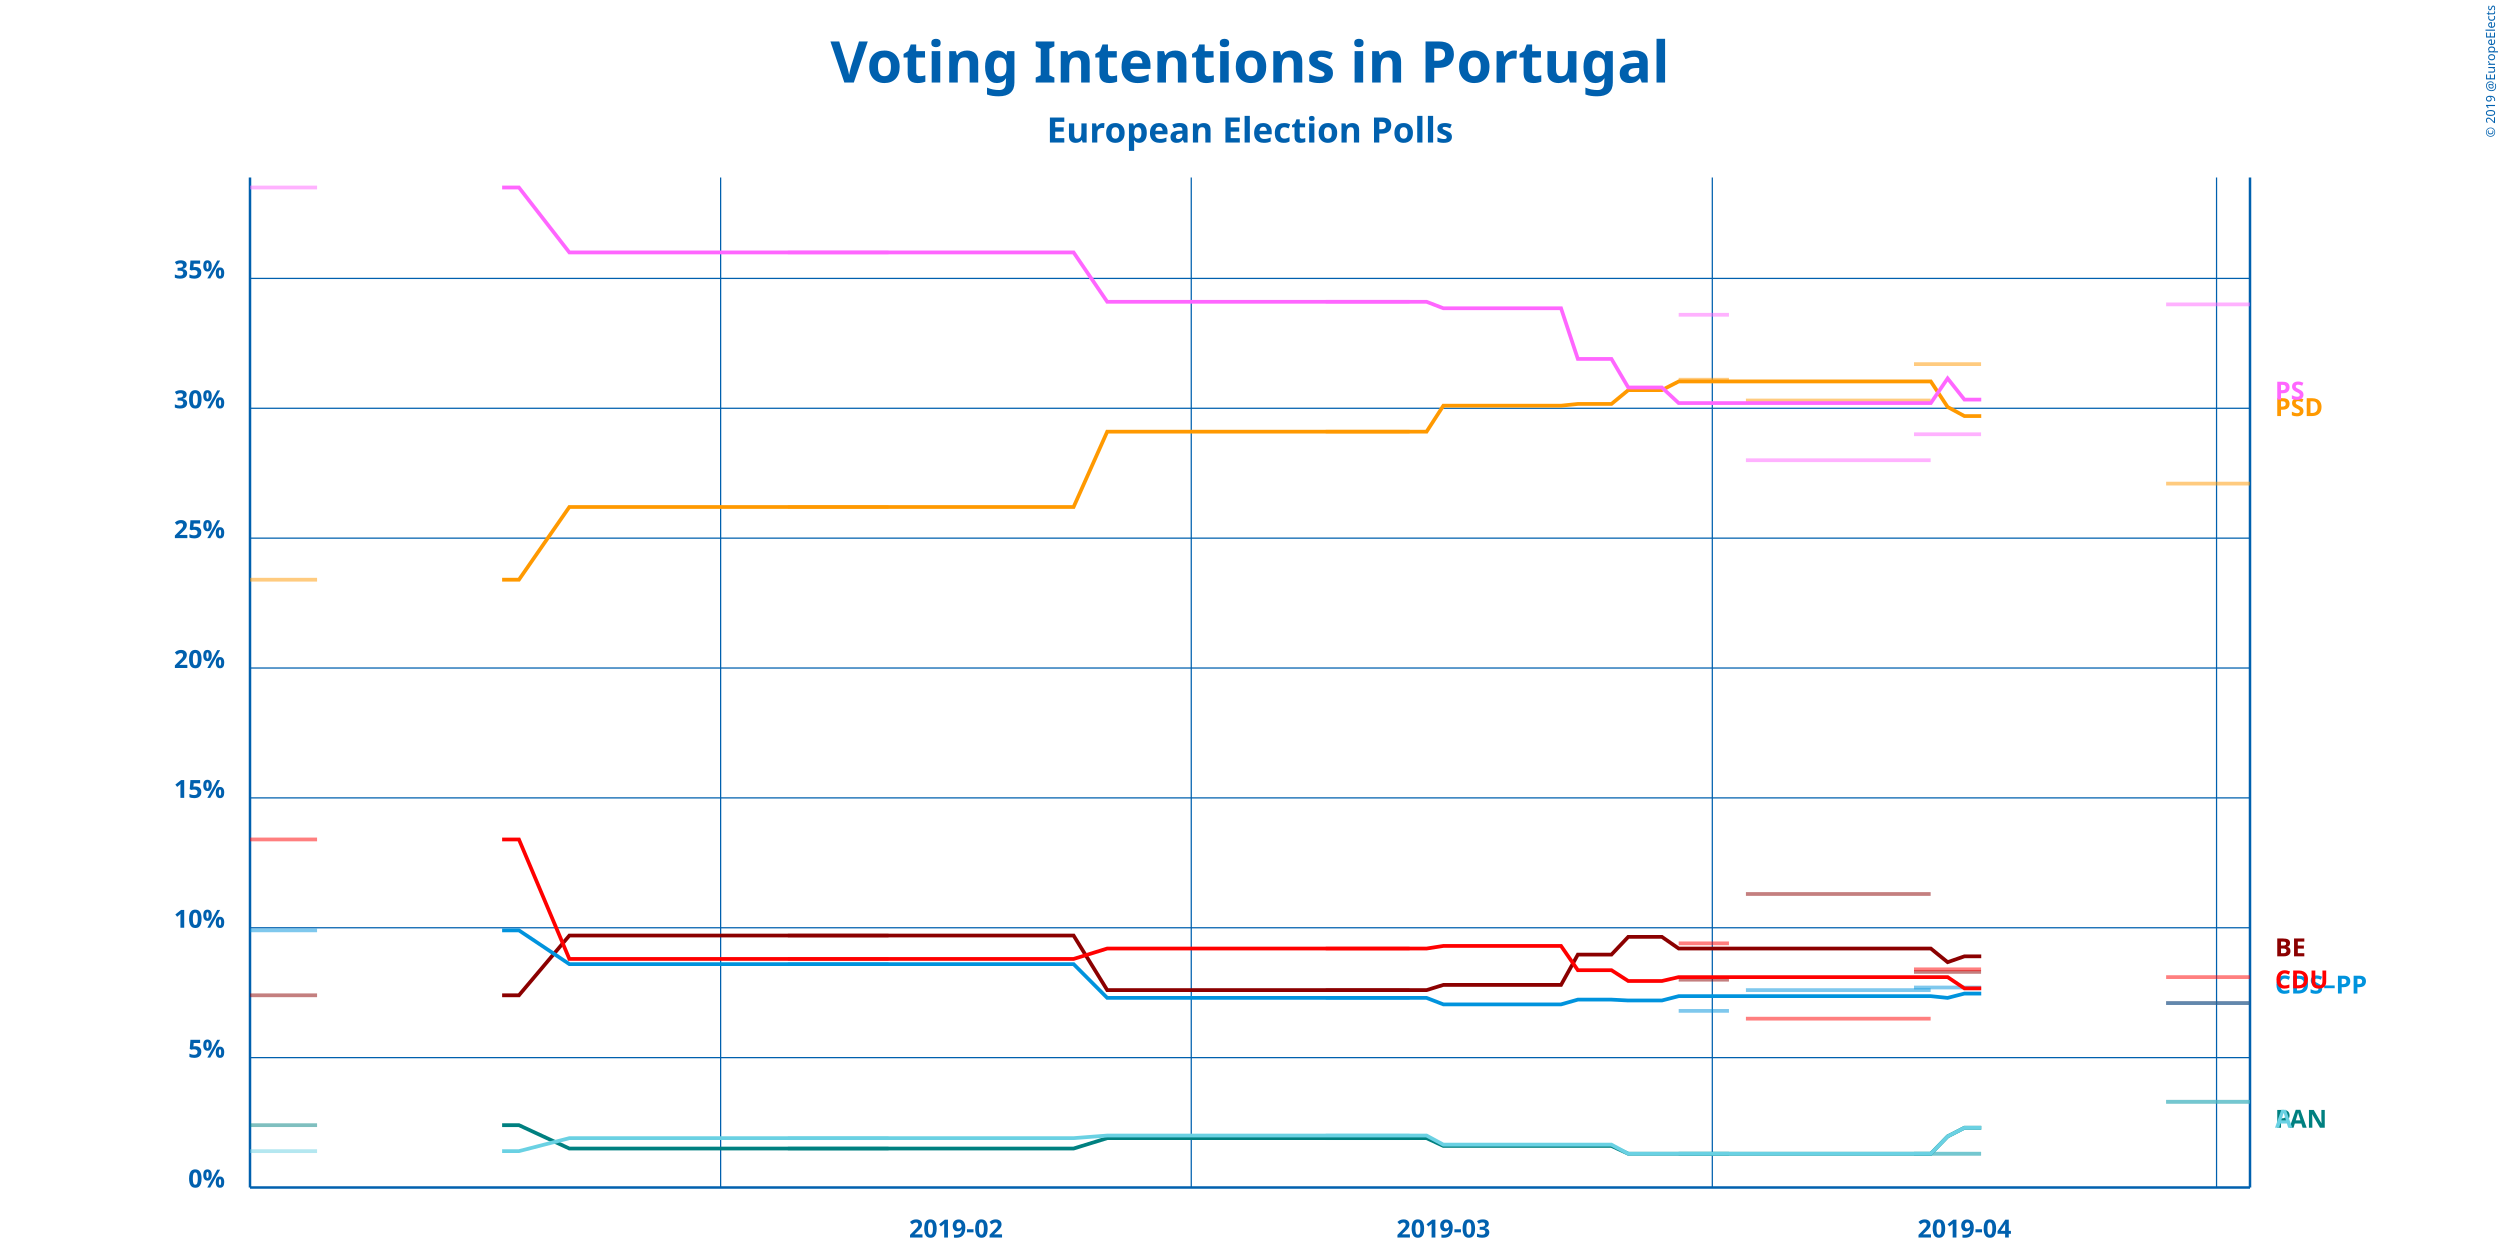
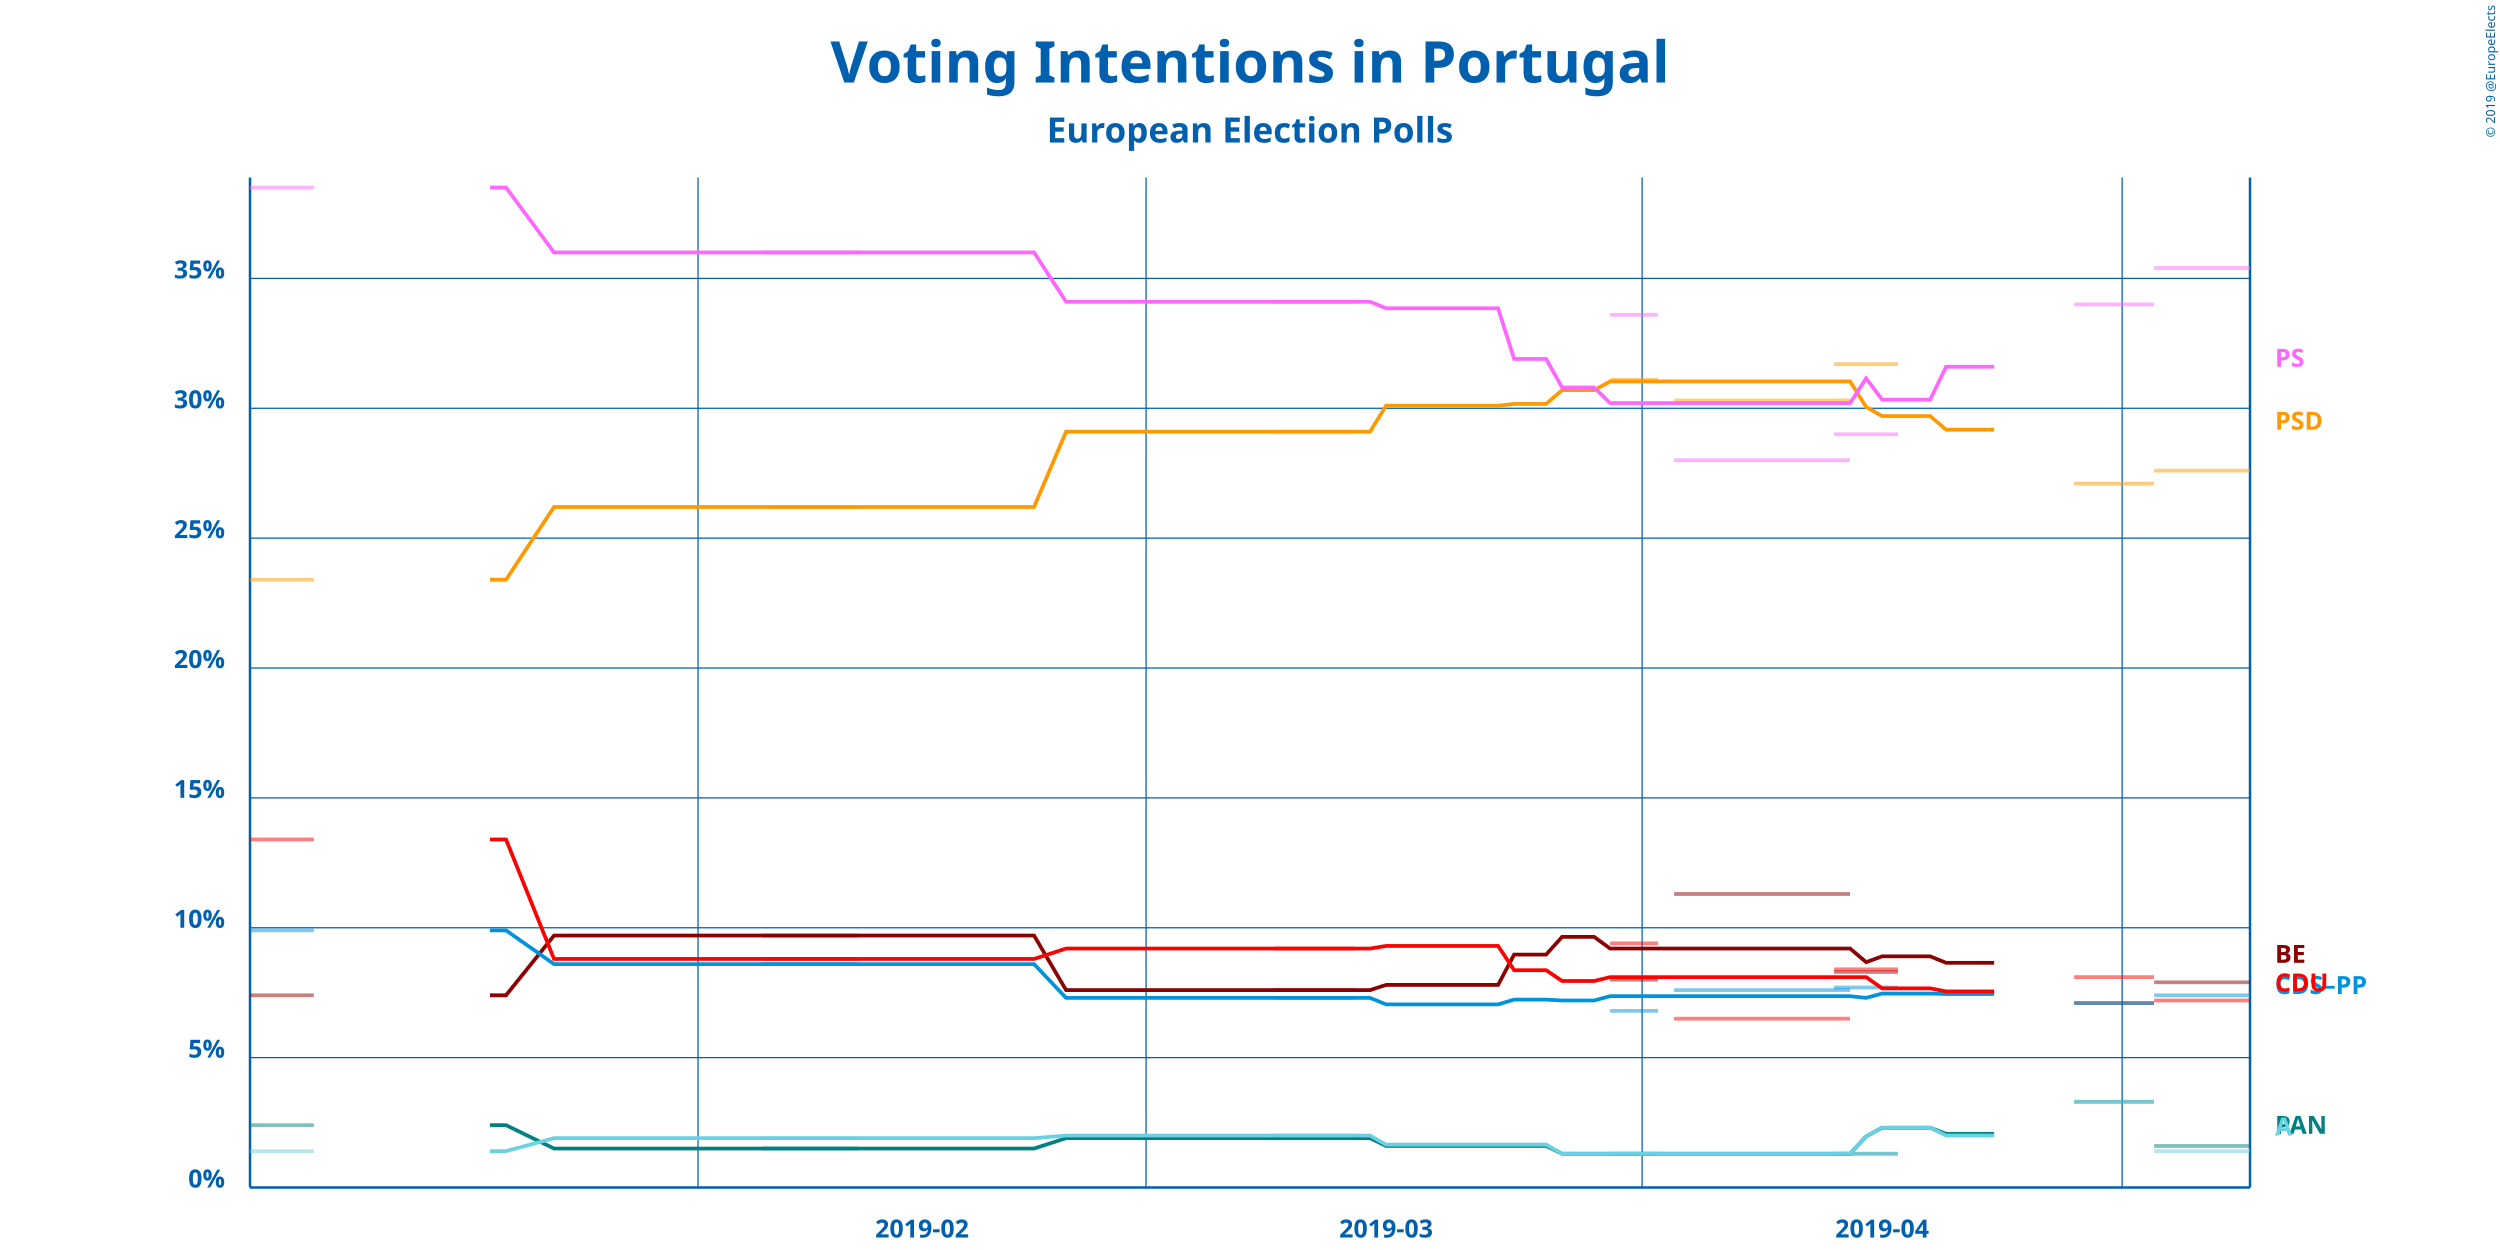
<svg HEIGHT="1000" WIDTH="2000">
  <rect fill="#FFFFFF" height="1000" stroke="none" width="2000" x="0" y="0" />
  <text fill="#0060AE" font-family="'Advent Pro'" font-size="46px" font-style="normal" font-weight="bold" text-align="center" text-anchor="middle" x="1000" y="66">Voting Intentions in Portugal</text>
  <text fill="#0060AE" font-family="'Advent Pro'" font-size="28px" font-style="normal" font-weight="bold" text-align="center" text-anchor="middle" x="1000" y="114">European Election Polls</text>
  <text fill="#0060AE" font-family="'Advent Pro'" font-size="10px" font-style="normal" font-weight="normal" text-align="center" text-anchor="end" transform="rotate(270)" x="-4" y="1996">© 2019 @EuropeElects</text>
  <g>
    <g>
      <line stroke="#0060AE" stroke-width="2" x1="200.0" x2="1800.0" y1="950.0" y2="950.0" />
      <text fill="#0060AE" font-family="'Advent Pro'" font-size="20px" font-style="normal" font-weight="bold" text-align="center" text-anchor="end" x="180.0" y="950.0">0%</text>
      <line stroke="#0060AE" stroke-width="2" x1="200.0" x2="200.0" y1="950.0" y2="142.0" />
      <line stroke="#0060AE" stroke-width="2" x1="1800.0" x2="1800.0" y1="950.0" y2="142.0" />
-       <line stroke="#0060AE" stroke-width="1" x1="576.502" x2="576.502" y1="950.0" y2="142.0" />
-       <text fill="#0060AE" font-family="'Advent Pro'" font-size="20px" font-style="normal" font-weight="bold" text-align="center" text-anchor="middle" x="764.753" y="990.0">2019-02</text>
-       <line stroke="#0060AE" stroke-width="1" x1="953.004" x2="953.004" y1="950.0" y2="142.0" />
-       <text fill="#0060AE" font-family="'Advent Pro'" font-size="20px" font-style="normal" font-weight="bold" text-align="center" text-anchor="middle" x="1154.702" y="990.0">2019-03</text>
-       <line stroke="#0060AE" stroke-width="1" x1="1369.846" x2="1369.846" y1="950.0" y2="142.0" />
-       <text fill="#0060AE" font-family="'Advent Pro'" font-size="20px" font-style="normal" font-weight="bold" text-align="center" text-anchor="middle" x="1571.544" y="990.0">2019-04</text>
-       <line stroke="#0060AE" stroke-width="1" x1="1773.241" x2="1773.241" y1="950.0" y2="142.0" />
+       <line stroke="#0060AE" stroke-width="1" x1="558.429" x2="558.429" y1="950.0" y2="142.0" />
+       <text fill="#0060AE" font-family="'Advent Pro'" font-size="20px" font-style="normal" font-weight="bold" text-align="center" text-anchor="middle" x="737.643" y="990.0">2019-02</text>
+       <line stroke="#0060AE" stroke-width="1" x1="916.857" x2="916.857" y1="950.0" y2="142.0" />
+       <text fill="#0060AE" font-family="'Advent Pro'" font-size="20px" font-style="normal" font-weight="bold" text-align="center" text-anchor="middle" x="1108.873" y="990.0">2019-03</text>
+       <line stroke="#0060AE" stroke-width="1" x1="1313.689" x2="1313.689" y1="950.0" y2="142.0" />
+       <text fill="#0060AE" font-family="'Advent Pro'" font-size="20px" font-style="normal" font-weight="bold" text-align="center" text-anchor="middle" x="1505.704" y="990.0">2019-04</text>
+       <line stroke="#0060AE" stroke-width="1" x1="1697.72" x2="1697.72" y1="950.0" y2="142.0" />
      <line stroke="#0060AE" stroke-width="1" x1="200.0" x2="1800.0" y1="846.104" y2="846.104" />
      <text fill="#0060AE" font-family="'Advent Pro'" font-size="20px" font-style="normal" font-weight="bold" text-align="center" text-anchor="end" x="180.0" y="846.104">5%</text>
      <line stroke="#0060AE" stroke-width="1" x1="200.0" x2="1800.0" y1="742.208" y2="742.208" />
      <text fill="#0060AE" font-family="'Advent Pro'" font-size="20px" font-style="normal" font-weight="bold" text-align="center" text-anchor="end" x="180.0" y="742.208">10%</text>
      <line stroke="#0060AE" stroke-width="1" x1="200.0" x2="1800.0" y1="638.312" y2="638.312" />
      <text fill="#0060AE" font-family="'Advent Pro'" font-size="20px" font-style="normal" font-weight="bold" text-align="center" text-anchor="end" x="180.0" y="638.312">15%</text>
      <line stroke="#0060AE" stroke-width="1" x1="200.0" x2="1800.0" y1="534.416" y2="534.416" />
      <text fill="#0060AE" font-family="'Advent Pro'" font-size="20px" font-style="normal" font-weight="bold" text-align="center" text-anchor="end" x="180.0" y="534.416">20%</text>
      <line stroke="#0060AE" stroke-width="1" x1="200.0" x2="1800.0" y1="430.519" y2="430.519" />
      <text fill="#0060AE" font-family="'Advent Pro'" font-size="20px" font-style="normal" font-weight="bold" text-align="center" text-anchor="end" x="180.0" y="430.519">25%</text>
      <line stroke="#0060AE" stroke-width="1" x1="200.0" x2="1800.0" y1="326.623" y2="326.623" />
      <text fill="#0060AE" font-family="'Advent Pro'" font-size="20px" font-style="normal" font-weight="bold" text-align="center" text-anchor="end" x="180.0" y="326.623">30%</text>
      <line stroke="#0060AE" stroke-width="1" x1="200.0" x2="1800.0" y1="222.727" y2="222.727" />
      <text fill="#0060AE" font-family="'Advent Pro'" font-size="20px" font-style="normal" font-weight="bold" text-align="center" text-anchor="end" x="180.0" y="222.727">35%</text>
    </g>
    <g>
-       <line stroke="#FF9900" stroke-opacity="0.5" stroke-width="3" x1="1732.902" x2="1800.0" y1="386.883" y2="386.883" />
-       <line stroke="#FF66FF" stroke-opacity="0.5" stroke-width="3" x1="1732.902" x2="1800.0" y1="243.506" y2="243.506" />
-       <line stroke="#8B0000" stroke-opacity="0.5" stroke-width="3" x1="1732.902" x2="1800.0" y1="802.468" y2="802.468" />
-       <line stroke="#0093DD" stroke-opacity="0.5" stroke-width="3" x1="1732.902" x2="1800.0" y1="802.468" y2="802.468" />
-       <line stroke="#FF0000" stroke-opacity="0.5" stroke-width="3" x1="1732.902" x2="1800.0" y1="781.688" y2="781.688" />
-       <line stroke="#008080" stroke-opacity="0.5" stroke-width="3" x1="1732.902" x2="1800.0" y1="881.429" y2="881.429" />
-       <line stroke="#6AD1E3" stroke-opacity="0.5" stroke-width="3" x1="1732.902" x2="1800.0" y1="881.429" y2="881.429" />
-       <line stroke-opacity="0.5" stroke-width="3" x1="1732.902" x2="1800.0" y1="742.208" y2="742.208" />
-       <line stroke="#FF9900" stroke-opacity="0.5" stroke-width="3" x1="1531.204" x2="1584.856" y1="291.299" y2="291.299" />
-       <line stroke="#FF66FF" stroke-opacity="0.5" stroke-width="3" x1="1531.204" x2="1584.856" y1="347.403" y2="347.403" />
-       <line stroke="#8B0000" stroke-opacity="0.5" stroke-width="3" x1="1531.204" x2="1584.856" y1="777.532" y2="777.532" />
-       <line stroke="#0093DD" stroke-opacity="0.5" stroke-width="3" x1="1531.204" x2="1584.856" y1="790.0" y2="790.0" />
-       <line stroke="#FF0000" stroke-opacity="0.5" stroke-width="3" x1="1531.204" x2="1584.856" y1="775.455" y2="775.455" />
-       <line stroke="#008080" stroke-opacity="0.5" stroke-width="3" x1="1531.204" x2="1584.856" y1="922.987" y2="922.987" />
-       <line stroke="#6AD1E3" stroke-opacity="0.5" stroke-width="3" x1="1531.204" x2="1584.856" y1="922.987" y2="922.987" />
-       <line stroke-opacity="0.5" stroke-width="3" x1="1531.204" x2="1584.856" y1="694.416" y2="694.416" />
-       <line stroke="#FF9900" stroke-opacity="0.5" stroke-width="3" x1="1396.739" x2="1544.516" y1="320.39" y2="320.39" />
-       <line stroke="#FF66FF" stroke-opacity="0.5" stroke-width="3" x1="1396.739" x2="1544.516" y1="368.182" y2="368.182" />
-       <line stroke="#8B0000" stroke-opacity="0.5" stroke-width="3" x1="1396.739" x2="1544.516" y1="715.195" y2="715.195" />
-       <line stroke="#0093DD" stroke-opacity="0.5" stroke-width="3" x1="1396.739" x2="1544.516" y1="792.078" y2="792.078" />
-       <line stroke="#FF0000" stroke-opacity="0.5" stroke-width="3" x1="1396.739" x2="1544.516" y1="814.935" y2="814.935" />
-       <line stroke-opacity="0.5" stroke-width="3" x1="1396.739" x2="1544.516" y1="611.299" y2="611.299" />
-       <line stroke="#FF9900" stroke-opacity="0.5" stroke-width="3" x1="1342.953" x2="1383.158" y1="303.766" y2="303.766" />
-       <line stroke="#FF66FF" stroke-opacity="0.5" stroke-width="3" x1="1342.953" x2="1383.158" y1="251.818" y2="251.818" />
-       <line stroke="#8B0000" stroke-opacity="0.5" stroke-width="3" x1="1342.953" x2="1383.158" y1="783.766" y2="783.766" />
-       <line stroke="#0093DD" stroke-opacity="0.5" stroke-width="3" x1="1342.953" x2="1383.158" y1="808.701" y2="808.701" />
-       <line stroke="#FF0000" stroke-opacity="0.5" stroke-width="3" x1="1342.953" x2="1383.158" y1="754.675" y2="754.675" />
-       <line stroke="#008080" stroke-opacity="0.5" stroke-width="3" x1="1342.953" x2="1383.158" y1="922.987" y2="922.987" />
-       <line stroke="#6AD1E3" stroke-opacity="0.5" stroke-width="3" x1="1342.953" x2="1383.158" y1="922.987" y2="922.987" />
-       <line stroke-opacity="0.5" stroke-width="3" x1="1342.953" x2="1383.158" y1="773.377" y2="773.377" />
-       <line stroke="#FF9900" stroke-opacity="0.5" stroke-width="3" x1="1060.577" x2="1127.675" y1="345.325" y2="345.325" />
-       <line stroke="#FF66FF" stroke-opacity="0.5" stroke-width="3" x1="1060.577" x2="1127.675" y1="241.429" y2="241.429" />
-       <line stroke="#8B0000" stroke-opacity="0.5" stroke-width="3" x1="1060.577" x2="1127.675" y1="792.078" y2="792.078" />
-       <line stroke="#0093DD" stroke-opacity="0.5" stroke-width="3" x1="1060.577" x2="1127.675" y1="798.312" y2="798.312" />
-       <line stroke="#FF0000" stroke-opacity="0.5" stroke-width="3" x1="1060.577" x2="1127.675" y1="758.831" y2="758.831" />
-       <line stroke="#008080" stroke-opacity="0.5" stroke-width="3" x1="1060.577" x2="1127.675" y1="910.519" y2="910.519" />
-       <line stroke="#6AD1E3" stroke-opacity="0.5" stroke-width="3" x1="1060.577" x2="1127.675" y1="908.442" y2="908.442" />
-       <line stroke-opacity="0.5" stroke-width="3" x1="1060.577" x2="1127.675" y1="767.143" y2="767.143" />
-       <line stroke="#FF9900" stroke-opacity="0.5" stroke-width="3" x1="630.288" x2="710.833" y1="405.584" y2="405.584" />
-       <line stroke="#FF66FF" stroke-opacity="0.5" stroke-width="3" x1="630.288" x2="710.833" y1="201.948" y2="201.948" />
-       <line stroke="#8B0000" stroke-opacity="0.5" stroke-width="3" x1="630.288" x2="710.833" y1="748.442" y2="748.442" />
-       <line stroke="#0093DD" stroke-opacity="0.5" stroke-width="3" x1="630.288" x2="710.833" y1="771.299" y2="771.299" />
-       <line stroke="#FF0000" stroke-opacity="0.5" stroke-width="3" x1="630.288" x2="710.833" y1="767.143" y2="767.143" />
-       <line stroke="#008080" stroke-opacity="0.5" stroke-width="3" x1="630.288" x2="710.833" y1="918.831" y2="918.831" />
-       <line stroke="#6AD1E3" stroke-opacity="0.5" stroke-width="3" x1="630.288" x2="710.833" y1="910.519" y2="910.519" />
-       <line stroke-opacity="0.5" stroke-width="3" x1="630.288" x2="710.833" y1="798.312" y2="798.312" />
-       <line stroke="#FF9900" stroke-opacity="0.5" stroke-width="3" x1="200.0" x2="253.652" y1="463.766" y2="463.766" />
-       <line stroke="#FF66FF" stroke-opacity="0.5" stroke-width="3" x1="200.0" x2="253.652" y1="150.0" y2="150.0" />
-       <line stroke="#8B0000" stroke-opacity="0.5" stroke-width="3" x1="200.0" x2="253.652" y1="796.234" y2="796.234" />
-       <line stroke="#0093DD" stroke-opacity="0.5" stroke-width="3" x1="200.0" x2="253.652" y1="744.286" y2="744.286" />
-       <line stroke="#FF0000" stroke-opacity="0.5" stroke-width="3" x1="200.0" x2="253.652" y1="671.558" y2="671.558" />
-       <line stroke="#008080" stroke-opacity="0.5" stroke-width="3" x1="200.0" x2="253.652" y1="900.13" y2="900.13" />
-       <line stroke="#6AD1E3" stroke-opacity="0.5" stroke-width="3" x1="200.0" x2="253.652" y1="920.909" y2="920.909" />
-       <line stroke-opacity="0.5" stroke-width="3" x1="200.0" x2="253.652" y1="877.273" y2="877.273" />
+       <line stroke="#FF9900" stroke-opacity="0.5" stroke-width="3" x1="1723.322" x2="1800.0" y1="376.494" y2="376.494" />
+       <line stroke="#FF66FF" stroke-opacity="0.5" stroke-width="3" x1="1723.322" x2="1800.0" y1="214.416" y2="214.416" />
+       <line stroke="#8B0000" stroke-opacity="0.5" stroke-width="3" x1="1723.322" x2="1800.0" y1="785.844" y2="785.844" />
+       <line stroke="#0093DD" stroke-opacity="0.5" stroke-width="3" x1="1723.322" x2="1800.0" y1="796.234" y2="796.234" />
+       <line stroke="#FF0000" stroke-opacity="0.5" stroke-width="3" x1="1723.322" x2="1800.0" y1="800.39" y2="800.39" />
+       <line stroke="#008080" stroke-opacity="0.5" stroke-width="3" x1="1723.322" x2="1800.0" y1="916.753" y2="916.753" />
+       <line stroke="#6AD1E3" stroke-opacity="0.5" stroke-width="3" x1="1723.322" x2="1800.0" y1="920.909" y2="920.909" />
+       <line stroke-opacity="0.5" stroke-width="3" x1="1723.322" x2="1800.0" y1="706.883" y2="706.883" />
+       <line stroke="#FF9900" stroke-opacity="0.5" stroke-width="3" x1="1659.317" x2="1723.194" y1="386.883" y2="386.883" />
+       <line stroke="#FF66FF" stroke-opacity="0.5" stroke-width="3" x1="1659.317" x2="1723.194" y1="243.506" y2="243.506" />
+       <line stroke="#8B0000" stroke-opacity="0.5" stroke-width="3" x1="1659.317" x2="1723.194" y1="802.468" y2="802.468" />
+       <line stroke="#0093DD" stroke-opacity="0.5" stroke-width="3" x1="1659.317" x2="1723.194" y1="802.468" y2="802.468" />
+       <line stroke="#FF0000" stroke-opacity="0.5" stroke-width="3" x1="1659.317" x2="1723.194" y1="781.688" y2="781.688" />
+       <line stroke="#008080" stroke-opacity="0.5" stroke-width="3" x1="1659.317" x2="1723.194" y1="881.429" y2="881.429" />
+       <line stroke="#6AD1E3" stroke-opacity="0.5" stroke-width="3" x1="1659.317" x2="1723.194" y1="881.429" y2="881.429" />
+       <line stroke-opacity="0.5" stroke-width="3" x1="1659.317" x2="1723.194" y1="742.208" y2="742.208" />
+       <line stroke="#FF9900" stroke-opacity="0.5" stroke-width="3" x1="1467.301" x2="1518.377" y1="291.299" y2="291.299" />
+       <line stroke="#FF66FF" stroke-opacity="0.5" stroke-width="3" x1="1467.301" x2="1518.377" y1="347.403" y2="347.403" />
+       <line stroke="#8B0000" stroke-opacity="0.5" stroke-width="3" x1="1467.301" x2="1518.377" y1="777.532" y2="777.532" />
+       <line stroke="#0093DD" stroke-opacity="0.5" stroke-width="3" x1="1467.301" x2="1518.377" y1="790.0" y2="790.0" />
+       <line stroke="#FF0000" stroke-opacity="0.5" stroke-width="3" x1="1467.301" x2="1518.377" y1="775.455" y2="775.455" />
+       <line stroke="#008080" stroke-opacity="0.5" stroke-width="3" x1="1467.301" x2="1518.377" y1="922.987" y2="922.987" />
+       <line stroke="#6AD1E3" stroke-opacity="0.5" stroke-width="3" x1="1467.301" x2="1518.377" y1="922.987" y2="922.987" />
+       <line stroke-opacity="0.5" stroke-width="3" x1="1467.301" x2="1518.377" y1="694.416" y2="694.416" />
+       <line stroke="#FF9900" stroke-opacity="0.5" stroke-width="3" x1="1339.291" x2="1479.974" y1="320.39" y2="320.39" />
+       <line stroke="#FF66FF" stroke-opacity="0.5" stroke-width="3" x1="1339.291" x2="1479.974" y1="368.182" y2="368.182" />
+       <line stroke="#8B0000" stroke-opacity="0.5" stroke-width="3" x1="1339.291" x2="1479.974" y1="715.195" y2="715.195" />
+       <line stroke="#0093DD" stroke-opacity="0.5" stroke-width="3" x1="1339.291" x2="1479.974" y1="792.078" y2="792.078" />
+       <line stroke="#FF0000" stroke-opacity="0.5" stroke-width="3" x1="1339.291" x2="1479.974" y1="814.935" y2="814.935" />
+       <line stroke-opacity="0.5" stroke-width="3" x1="1339.291" x2="1479.974" y1="611.299" y2="611.299" />
+       <line stroke="#FF9900" stroke-opacity="0.5" stroke-width="3" x1="1288.087" x2="1326.362" y1="303.766" y2="303.766" />
+       <line stroke="#FF66FF" stroke-opacity="0.5" stroke-width="3" x1="1288.087" x2="1326.362" y1="251.818" y2="251.818" />
+       <line stroke="#8B0000" stroke-opacity="0.5" stroke-width="3" x1="1288.087" x2="1326.362" y1="783.766" y2="783.766" />
+       <line stroke="#0093DD" stroke-opacity="0.5" stroke-width="3" x1="1288.087" x2="1326.362" y1="808.701" y2="808.701" />
+       <line stroke="#FF0000" stroke-opacity="0.5" stroke-width="3" x1="1288.087" x2="1326.362" y1="754.675" y2="754.675" />
+       <line stroke="#008080" stroke-opacity="0.5" stroke-width="3" x1="1288.087" x2="1326.362" y1="922.987" y2="922.987" />
+       <line stroke="#6AD1E3" stroke-opacity="0.5" stroke-width="3" x1="1288.087" x2="1326.362" y1="922.987" y2="922.987" />
+       <line stroke-opacity="0.5" stroke-width="3" x1="1288.087" x2="1326.362" y1="773.377" y2="773.377" />
+       <line stroke="#FF9900" stroke-opacity="0.5" stroke-width="3" x1="1019.266" x2="1083.143" y1="345.325" y2="345.325" />
+       <line stroke="#FF66FF" stroke-opacity="0.5" stroke-width="3" x1="1019.266" x2="1083.143" y1="241.429" y2="241.429" />
+       <line stroke="#8B0000" stroke-opacity="0.5" stroke-width="3" x1="1019.266" x2="1083.143" y1="792.078" y2="792.078" />
+       <line stroke="#0093DD" stroke-opacity="0.5" stroke-width="3" x1="1019.266" x2="1083.143" y1="798.312" y2="798.312" />
+       <line stroke="#FF0000" stroke-opacity="0.5" stroke-width="3" x1="1019.266" x2="1083.143" y1="758.831" y2="758.831" />
+       <line stroke="#008080" stroke-opacity="0.5" stroke-width="3" x1="1019.266" x2="1083.143" y1="910.519" y2="910.519" />
+       <line stroke="#6AD1E3" stroke-opacity="0.5" stroke-width="3" x1="1019.266" x2="1083.143" y1="908.442" y2="908.442" />
+       <line stroke-opacity="0.5" stroke-width="3" x1="1019.266" x2="1083.143" y1="767.143" y2="767.143" />
+       <line stroke="#FF9900" stroke-opacity="0.5" stroke-width="3" x1="609.633" x2="686.311" y1="405.584" y2="405.584" />
+       <line stroke="#FF66FF" stroke-opacity="0.5" stroke-width="3" x1="609.633" x2="686.311" y1="201.948" y2="201.948" />
+       <line stroke="#8B0000" stroke-opacity="0.5" stroke-width="3" x1="609.633" x2="686.311" y1="748.442" y2="748.442" />
+       <line stroke="#0093DD" stroke-opacity="0.5" stroke-width="3" x1="609.633" x2="686.311" y1="771.299" y2="771.299" />
+       <line stroke="#FF0000" stroke-opacity="0.5" stroke-width="3" x1="609.633" x2="686.311" y1="767.143" y2="767.143" />
+       <line stroke="#008080" stroke-opacity="0.5" stroke-width="3" x1="609.633" x2="686.311" y1="918.831" y2="918.831" />
+       <line stroke="#6AD1E3" stroke-opacity="0.5" stroke-width="3" x1="609.633" x2="686.311" y1="910.519" y2="910.519" />
+       <line stroke-opacity="0.5" stroke-width="3" x1="609.633" x2="686.311" y1="798.312" y2="798.312" />
+       <line stroke="#FF9900" stroke-opacity="0.5" stroke-width="3" x1="200.0" x2="251.076" y1="463.766" y2="463.766" />
+       <line stroke="#FF66FF" stroke-opacity="0.5" stroke-width="3" x1="200.0" x2="251.076" y1="150.0" y2="150.0" />
+       <line stroke="#8B0000" stroke-opacity="0.5" stroke-width="3" x1="200.0" x2="251.076" y1="796.234" y2="796.234" />
+       <line stroke="#0093DD" stroke-opacity="0.5" stroke-width="3" x1="200.0" x2="251.076" y1="744.286" y2="744.286" />
+       <line stroke="#FF0000" stroke-opacity="0.5" stroke-width="3" x1="200.0" x2="251.076" y1="671.558" y2="671.558" />
+       <line stroke="#008080" stroke-opacity="0.5" stroke-width="3" x1="200.0" x2="251.076" y1="900.13" y2="900.13" />
+       <line stroke="#6AD1E3" stroke-opacity="0.5" stroke-width="3" x1="200.0" x2="251.076" y1="920.909" y2="920.909" />
+       <line stroke-opacity="0.5" stroke-width="3" x1="200.0" x2="251.076" y1="877.273" y2="877.273" />
    </g>
    <g>
-       <polyline fill="none" points="401.698,463.766 415.144,463.766   455.484,405.584 468.93,405.584 482.377,405.584 495.823,405.584 509.27,405.584 522.716,405.584 536.163,405.584 549.609,405.584 563.056,405.584 576.502,405.584 589.949,405.584 603.395,405.584 616.842,405.584 630.288,405.584 643.735,405.584 657.181,405.584 670.628,405.584 684.074,405.584 697.521,405.584 710.967,405.584 724.414,405.584 737.86,405.584 751.307,405.584 764.753,405.584 778.2,405.584 791.646,405.584 805.093,405.584 818.539,405.584 831.986,405.584 845.432,405.584 858.879,405.584  885.772,345.325 899.218,345.325 912.665,345.325 926.111,345.325 939.558,345.325 953.004,345.325 966.451,345.325 979.897,345.325 993.344,345.325 1006.79,345.325 1020.237,345.325 1033.684,345.325 1047.13,345.325 1060.577,345.325 1074.023,345.325 1087.47,345.325 1100.916,345.325 1114.363,345.325 1127.809,345.325 1141.256,345.325 1154.702,324.545 1168.149,324.545 1181.595,324.545 1195.042,324.545 1208.488,324.545 1221.935,324.545 1235.381,324.545 1248.828,324.545 1262.274,323.16 1275.721,323.16 1289.167,323.16 1302.614,312.078 1316.06,312.078 1329.507,312.078 1342.953,305.152 1356.4,305.152 1369.846,305.152 1383.293,305.152 1396.739,305.152 1410.186,305.152 1423.632,305.152 1437.079,305.152 1450.525,305.152 1463.972,305.152 1477.418,305.152 1490.865,305.152 1504.311,305.152 1517.758,305.152 1531.204,305.152 1544.651,305.152 1558.097,325.584 1571.544,332.857 1584.99,332.857" stroke="#FF9900" stroke-width="3" />
-       <text fill="#FF9900" font-family="'Advent Pro'" font-size="20px" font-style="normal" font-weight="bold" text-align="center" text-anchor="start" x="1820.0" y="332.857">PSD</text>
-       <polyline fill="none" points="401.698,150.0 415.144,150.0   455.484,201.948 468.93,201.948 482.377,201.948 495.823,201.948 509.27,201.948 522.716,201.948 536.163,201.948 549.609,201.948 563.056,201.948 576.502,201.948 589.949,201.948 603.395,201.948 616.842,201.948 630.288,201.948 643.735,201.948 657.181,201.948 670.628,201.948 684.074,201.948 697.521,201.948 710.967,201.948 724.414,201.948 737.86,201.948 751.307,201.948 764.753,201.948 778.2,201.948 791.646,201.948 805.093,201.948 818.539,201.948 831.986,201.948 845.432,201.948 858.879,201.948  885.772,241.429 899.218,241.429 912.665,241.429 926.111,241.429 939.558,241.429 953.004,241.429 966.451,241.429 979.897,241.429 993.344,241.429 1006.79,241.429 1020.237,241.429 1033.684,241.429 1047.13,241.429 1060.577,241.429 1074.023,241.429 1087.47,241.429 1100.916,241.429 1114.363,241.429 1127.809,241.429 1141.256,241.429 1154.702,246.623 1168.149,246.623 1181.595,246.623 1195.042,246.623 1208.488,246.623 1221.935,246.623 1235.381,246.623 1248.828,246.623 1262.274,287.143 1275.721,287.143 1289.167,287.143 1302.614,310.0 1316.06,310.0 1329.507,310.0 1342.953,322.468 1356.4,322.468 1369.846,322.468 1383.293,322.468 1396.739,322.468 1410.186,322.468 1423.632,322.468 1437.079,322.468 1450.525,322.468 1463.972,322.468 1477.418,322.468 1490.865,322.468 1504.311,322.468 1517.758,322.468 1531.204,322.468 1544.651,322.468 1558.097,302.727 1571.544,319.697 1584.99,319.697" stroke="#FF66FF" stroke-width="3" />
-       <text fill="#FF66FF" font-family="'Advent Pro'" font-size="20px" font-style="normal" font-weight="bold" text-align="center" text-anchor="start" x="1820.0" y="319.697">PS</text>
-       <polyline fill="none" points="401.698,796.234 415.144,796.234   455.484,748.442 468.93,748.442 482.377,748.442 495.823,748.442 509.27,748.442 522.716,748.442 536.163,748.442 549.609,748.442 563.056,748.442 576.502,748.442 589.949,748.442 603.395,748.442 616.842,748.442 630.288,748.442 643.735,748.442 657.181,748.442 670.628,748.442 684.074,748.442 697.521,748.442 710.967,748.442 724.414,748.442 737.86,748.442 751.307,748.442 764.753,748.442 778.2,748.442 791.646,748.442 805.093,748.442 818.539,748.442 831.986,748.442 845.432,748.442 858.879,748.442  885.772,792.078 899.218,792.078 912.665,792.078 926.111,792.078 939.558,792.078 953.004,792.078 966.451,792.078 979.897,792.078 993.344,792.078 1006.79,792.078 1020.237,792.078 1033.684,792.078 1047.13,792.078 1060.577,792.078 1074.023,792.078 1087.47,792.078 1100.916,792.078 1114.363,792.078 1127.809,792.078 1141.256,792.078 1154.702,787.922 1168.149,787.922 1181.595,787.922 1195.042,787.922 1208.488,787.922 1221.935,787.922 1235.381,787.922 1248.828,787.922 1262.274,763.68 1275.721,763.68 1289.167,763.68 1302.614,749.481 1316.06,749.481 1329.507,749.481 1342.953,758.831 1356.4,758.831 1369.846,758.831 1383.293,758.831 1396.739,758.831 1410.186,758.831 1423.632,758.831 1437.079,758.831 1450.525,758.831 1463.972,758.831 1477.418,758.831 1490.865,758.831 1504.311,758.831 1517.758,758.831 1531.204,758.831 1544.651,758.831 1558.097,769.74 1571.544,765.065 1584.99,765.065" stroke="#8B0000" stroke-width="3" />
-       <text fill="#8B0000" font-family="'Advent Pro'" font-size="20px" font-style="normal" font-weight="bold" text-align="center" text-anchor="start" x="1820.0" y="765.065">BE</text>
-       <polyline fill="none" points="401.698,744.286 415.144,744.286   455.484,771.299 468.93,771.299 482.377,771.299 495.823,771.299 509.27,771.299 522.716,771.299 536.163,771.299 549.609,771.299 563.056,771.299 576.502,771.299 589.949,771.299 603.395,771.299 616.842,771.299 630.288,771.299 643.735,771.299 657.181,771.299 670.628,771.299 684.074,771.299 697.521,771.299 710.967,771.299 724.414,771.299 737.86,771.299 751.307,771.299 764.753,771.299 778.2,771.299 791.646,771.299 805.093,771.299 818.539,771.299 831.986,771.299 845.432,771.299 858.879,771.299  885.772,798.312 899.218,798.312 912.665,798.312 926.111,798.312 939.558,798.312 953.004,798.312 966.451,798.312 979.897,798.312 993.344,798.312 1006.79,798.312 1020.237,798.312 1033.684,798.312 1047.13,798.312 1060.577,798.312 1074.023,798.312 1087.47,798.312 1100.916,798.312 1114.363,798.312 1127.809,798.312 1141.256,798.312 1154.702,803.506 1168.149,803.506 1181.595,803.506 1195.042,803.506 1208.488,803.506 1221.935,803.506 1235.381,803.506 1248.828,803.506 1262.274,799.697 1275.721,799.697 1289.167,799.697 1302.614,800.39 1316.06,800.39 1329.507,800.39 1342.953,796.926 1356.4,796.926 1369.846,796.926 1383.293,796.926 1396.739,796.926 1410.186,796.926 1423.632,796.926 1437.079,796.926 1450.525,796.926 1463.972,796.926 1477.418,796.926 1490.865,796.926 1504.311,796.926 1517.758,796.926 1531.204,796.926 1544.651,796.926 1558.097,798.312 1571.544,794.848 1584.99,794.848" stroke="#0093DD" stroke-width="3" />
-       <text fill="#0093DD" font-family="'Advent Pro'" font-size="20px" font-style="normal" font-weight="bold" text-align="center" text-anchor="start" x="1820.0" y="794.848">CDS–PP</text>
-       <polyline fill="none" points="401.698,671.558 415.144,671.558   455.484,767.143 468.93,767.143 482.377,767.143 495.823,767.143 509.27,767.143 522.716,767.143 536.163,767.143 549.609,767.143 563.056,767.143 576.502,767.143 589.949,767.143 603.395,767.143 616.842,767.143 630.288,767.143 643.735,767.143 657.181,767.143 670.628,767.143 684.074,767.143 697.521,767.143 710.967,767.143 724.414,767.143 737.86,767.143 751.307,767.143 764.753,767.143 778.2,767.143 791.646,767.143 805.093,767.143 818.539,767.143 831.986,767.143 845.432,767.143 858.879,767.143  885.772,758.831 899.218,758.831 912.665,758.831 926.111,758.831 939.558,758.831 953.004,758.831 966.451,758.831 979.897,758.831 993.344,758.831 1006.79,758.831 1020.237,758.831 1033.684,758.831 1047.13,758.831 1060.577,758.831 1074.023,758.831 1087.47,758.831 1100.916,758.831 1114.363,758.831 1127.809,758.831 1141.256,758.831 1154.702,756.753 1168.149,756.753 1181.595,756.753 1195.042,756.753 1208.488,756.753 1221.935,756.753 1235.381,756.753 1248.828,756.753 1262.274,776.147 1275.721,776.147 1289.167,776.147 1302.614,784.805 1316.06,784.805 1329.507,784.805 1342.953,781.688 1356.4,781.688 1369.846,781.688 1383.293,781.688 1396.739,781.688 1410.186,781.688 1423.632,781.688 1437.079,781.688 1450.525,781.688 1463.972,781.688 1477.418,781.688 1490.865,781.688 1504.311,781.688 1517.758,781.688 1531.204,781.688 1544.651,781.688 1558.097,781.688 1571.544,790.693 1584.99,790.693" stroke="#FF0000" stroke-width="3" />
-       <text fill="#FF0000" font-family="'Advent Pro'" font-size="20px" font-style="normal" font-weight="bold" text-align="center" text-anchor="start" x="1820.0" y="790.693">CDU</text>
-       <polyline fill="none" points="401.698,900.13 415.144,900.13   455.484,918.831 468.93,918.831 482.377,918.831 495.823,918.831 509.27,918.831 522.716,918.831 536.163,918.831 549.609,918.831 563.056,918.831 576.502,918.831 589.949,918.831 603.395,918.831 616.842,918.831 630.288,918.831 643.735,918.831 657.181,918.831 670.628,918.831 684.074,918.831 697.521,918.831 710.967,918.831 724.414,918.831 737.86,918.831 751.307,918.831 764.753,918.831 778.2,918.831 791.646,918.831 805.093,918.831 818.539,918.831 831.986,918.831 845.432,918.831 858.879,918.831  885.772,910.519 899.218,910.519 912.665,910.519 926.111,910.519 939.558,910.519 953.004,910.519 966.451,910.519 979.897,910.519 993.344,910.519 1006.79,910.519 1020.237,910.519 1033.684,910.519 1047.13,910.519 1060.577,910.519 1074.023,910.519 1087.47,910.519 1100.916,910.519 1114.363,910.519 1127.809,910.519 1141.256,910.519 1154.702,916.753 1168.149,916.753 1181.595,916.753 1195.042,916.753 1208.488,916.753 1221.935,916.753 1235.381,916.753 1248.828,916.753 1262.274,916.753 1275.721,916.753 1289.167,916.753 1302.614,922.987 1316.06,922.987 1329.507,922.987 1342.953,922.987 1356.4,922.987 1369.846,922.987 1383.293,922.987 1396.739,922.987 1410.186,922.987 1423.632,922.987 1437.079,922.987 1450.525,922.987 1463.972,922.987 1477.418,922.987 1490.865,922.987 1504.311,922.987 1517.758,922.987 1531.204,922.987 1544.651,922.987 1558.097,909.134 1571.544,902.208 1584.99,902.208" stroke="#008080" stroke-width="3" />
-       <text fill="#008080" font-family="'Advent Pro'" font-size="20px" font-style="normal" font-weight="bold" text-align="center" text-anchor="start" x="1820.0" y="902.208">PAN</text>
-       <polyline fill="none" points="401.698,920.909 415.144,920.909   455.484,910.519 468.93,910.519 482.377,910.519 495.823,910.519 509.27,910.519 522.716,910.519 536.163,910.519 549.609,910.519 563.056,910.519 576.502,910.519 589.949,910.519 603.395,910.519 616.842,910.519 630.288,910.519 643.735,910.519 657.181,910.519 670.628,910.519 684.074,910.519 697.521,910.519 710.967,910.519 724.414,910.519 737.86,910.519 751.307,910.519 764.753,910.519 778.2,910.519 791.646,910.519 805.093,910.519 818.539,910.519 831.986,910.519 845.432,910.519 858.879,910.519  885.772,908.442 899.218,908.442 912.665,908.442 926.111,908.442 939.558,908.442 953.004,908.442 966.451,908.442 979.897,908.442 993.344,908.442 1006.79,908.442 1020.237,908.442 1033.684,908.442 1047.13,908.442 1060.577,908.442 1074.023,908.442 1087.47,908.442 1100.916,908.442 1114.363,908.442 1127.809,908.442 1141.256,908.442 1154.702,915.714 1168.149,915.714 1181.595,915.714 1195.042,915.714 1208.488,915.714 1221.935,915.714 1235.381,915.714 1248.828,915.714 1262.274,915.714 1275.721,915.714 1289.167,915.714 1302.614,922.987 1316.06,922.987 1329.507,922.987 1342.953,922.987 1356.4,922.987 1369.846,922.987 1383.293,922.987 1396.739,922.987 1410.186,922.987 1423.632,922.987 1437.079,922.987 1450.525,922.987 1463.972,922.987 1477.418,922.987 1490.865,922.987 1504.311,922.987 1517.758,922.987 1531.204,922.987 1544.651,922.987 1558.097,909.134 1571.544,902.208 1584.99,902.208" stroke="#6AD1E3" stroke-width="3" />
-       <text fill="#6AD1E3" font-family="'Advent Pro'" font-size="20px" font-style="normal" font-weight="bold" text-align="center" text-anchor="start" x="1820.0" y="902.208">A</text>
+       <polyline fill="none" points="392.015,463.766 404.816,463.766   443.219,405.584 456.02,405.584 468.822,405.584 481.623,405.584 494.424,405.584 507.225,405.584 520.026,405.584 532.827,405.584 545.628,405.584 558.429,405.584 571.23,405.584 584.031,405.584 596.832,405.584 609.633,405.584 622.434,405.584 635.235,405.584 648.036,405.584 660.837,405.584 673.638,405.584 686.439,405.584 699.24,405.584 712.041,405.584 724.842,405.584 737.643,405.584 750.444,405.584 763.245,405.584 776.046,405.584 788.847,405.584 801.648,405.584 814.449,405.584 827.25,405.584  852.852,345.325 865.653,345.325 878.454,345.325 891.255,345.325 904.056,345.325 916.857,345.325 929.658,345.325 942.459,345.325 955.26,345.325 968.061,345.325 980.862,345.325 993.663,345.325 1006.465,345.325 1019.266,345.325 1032.067,345.325 1044.868,345.325 1057.669,345.325 1070.47,345.325 1083.271,345.325 1096.072,345.325 1108.873,324.545 1121.674,324.545 1134.475,324.545 1147.276,324.545 1160.077,324.545 1172.878,324.545 1185.679,324.545 1198.48,324.545 1211.281,323.16 1224.082,323.16 1236.883,323.16 1249.684,312.078 1262.485,312.078 1275.286,312.078 1288.087,305.152 1300.888,305.152 1313.689,305.152 1326.49,305.152 1339.291,305.152 1352.092,305.152 1364.893,305.152 1377.694,305.152 1390.495,305.152 1403.296,305.152 1416.097,305.152 1428.898,305.152 1441.699,305.152 1454.5,305.152 1467.301,305.152 1480.102,305.152 1492.903,325.584 1505.704,332.857 1518.505,332.857 1531.307,332.857 1544.108,332.857 1556.909,343.766 1569.71,343.766 1582.511,343.766 1595.312,343.766" stroke="#FF9900" stroke-width="3" />
+       <text fill="#FF9900" font-family="'Advent Pro'" font-size="20px" font-style="normal" font-weight="bold" text-align="center" text-anchor="start" x="1820.0" y="343.766">PSD</text>
+       <polyline fill="none" points="392.015,150.0 404.816,150.0   443.219,201.948 456.02,201.948 468.822,201.948 481.623,201.948 494.424,201.948 507.225,201.948 520.026,201.948 532.827,201.948 545.628,201.948 558.429,201.948 571.23,201.948 584.031,201.948 596.832,201.948 609.633,201.948 622.434,201.948 635.235,201.948 648.036,201.948 660.837,201.948 673.638,201.948 686.439,201.948 699.24,201.948 712.041,201.948 724.842,201.948 737.643,201.948 750.444,201.948 763.245,201.948 776.046,201.948 788.847,201.948 801.648,201.948 814.449,201.948 827.25,201.948  852.852,241.429 865.653,241.429 878.454,241.429 891.255,241.429 904.056,241.429 916.857,241.429 929.658,241.429 942.459,241.429 955.26,241.429 968.061,241.429 980.862,241.429 993.663,241.429 1006.465,241.429 1019.266,241.429 1032.067,241.429 1044.868,241.429 1057.669,241.429 1070.47,241.429 1083.271,241.429 1096.072,241.429 1108.873,246.623 1121.674,246.623 1134.475,246.623 1147.276,246.623 1160.077,246.623 1172.878,246.623 1185.679,246.623 1198.48,246.623 1211.281,287.143 1224.082,287.143 1236.883,287.143 1249.684,310.0 1262.485,310.0 1275.286,310.0 1288.087,322.468 1300.888,322.468 1313.689,322.468 1326.49,322.468 1339.291,322.468 1352.092,322.468 1364.893,322.468 1377.694,322.468 1390.495,322.468 1403.296,322.468 1416.097,322.468 1428.898,322.468 1441.699,322.468 1454.5,322.468 1467.301,322.468 1480.102,322.468 1492.903,302.727 1505.704,319.697 1518.505,319.697 1531.307,319.697 1544.108,319.697 1556.909,293.377 1569.71,293.377 1582.511,293.377 1595.312,293.377" stroke="#FF66FF" stroke-width="3" />
+       <text fill="#FF66FF" font-family="'Advent Pro'" font-size="20px" font-style="normal" font-weight="bold" text-align="center" text-anchor="start" x="1820.0" y="293.377">PS</text>
+       <polyline fill="none" points="392.015,796.234 404.816,796.234   443.219,748.442 456.02,748.442 468.822,748.442 481.623,748.442 494.424,748.442 507.225,748.442 520.026,748.442 532.827,748.442 545.628,748.442 558.429,748.442 571.23,748.442 584.031,748.442 596.832,748.442 609.633,748.442 622.434,748.442 635.235,748.442 648.036,748.442 660.837,748.442 673.638,748.442 686.439,748.442 699.24,748.442 712.041,748.442 724.842,748.442 737.643,748.442 750.444,748.442 763.245,748.442 776.046,748.442 788.847,748.442 801.648,748.442 814.449,748.442 827.25,748.442  852.852,792.078 865.653,792.078 878.454,792.078 891.255,792.078 904.056,792.078 916.857,792.078 929.658,792.078 942.459,792.078 955.26,792.078 968.061,792.078 980.862,792.078 993.663,792.078 1006.465,792.078 1019.266,792.078 1032.067,792.078 1044.868,792.078 1057.669,792.078 1070.47,792.078 1083.271,792.078 1096.072,792.078 1108.873,787.922 1121.674,787.922 1134.475,787.922 1147.276,787.922 1160.077,787.922 1172.878,787.922 1185.679,787.922 1198.48,787.922 1211.281,763.68 1224.082,763.68 1236.883,763.68 1249.684,749.481 1262.485,749.481 1275.286,749.481 1288.087,758.831 1300.888,758.831 1313.689,758.831 1326.49,758.831 1339.291,758.831 1352.092,758.831 1364.893,758.831 1377.694,758.831 1390.495,758.831 1403.296,758.831 1416.097,758.831 1428.898,758.831 1441.699,758.831 1454.5,758.831 1467.301,758.831 1480.102,758.831 1492.903,769.74 1505.704,765.065 1518.505,765.065 1531.307,765.065 1544.108,765.065 1556.909,770.26 1569.71,770.26 1582.511,770.26 1595.312,770.26" stroke="#8B0000" stroke-width="3" />
+       <text fill="#8B0000" font-family="'Advent Pro'" font-size="20px" font-style="normal" font-weight="bold" text-align="center" text-anchor="start" x="1820.0" y="770.26">BE</text>
+       <polyline fill="none" points="392.015,744.286 404.816,744.286   443.219,771.299 456.02,771.299 468.822,771.299 481.623,771.299 494.424,771.299 507.225,771.299 520.026,771.299 532.827,771.299 545.628,771.299 558.429,771.299 571.23,771.299 584.031,771.299 596.832,771.299 609.633,771.299 622.434,771.299 635.235,771.299 648.036,771.299 660.837,771.299 673.638,771.299 686.439,771.299 699.24,771.299 712.041,771.299 724.842,771.299 737.643,771.299 750.444,771.299 763.245,771.299 776.046,771.299 788.847,771.299 801.648,771.299 814.449,771.299 827.25,771.299  852.852,798.312 865.653,798.312 878.454,798.312 891.255,798.312 904.056,798.312 916.857,798.312 929.658,798.312 942.459,798.312 955.26,798.312 968.061,798.312 980.862,798.312 993.663,798.312 1006.465,798.312 1019.266,798.312 1032.067,798.312 1044.868,798.312 1057.669,798.312 1070.47,798.312 1083.271,798.312 1096.072,798.312 1108.873,803.506 1121.674,803.506 1134.475,803.506 1147.276,803.506 1160.077,803.506 1172.878,803.506 1185.679,803.506 1198.48,803.506 1211.281,799.697 1224.082,799.697 1236.883,799.697 1249.684,800.39 1262.485,800.39 1275.286,800.39 1288.087,796.926 1300.888,796.926 1313.689,796.926 1326.49,796.926 1339.291,796.926 1352.092,796.926 1364.893,796.926 1377.694,796.926 1390.495,796.926 1403.296,796.926 1416.097,796.926 1428.898,796.926 1441.699,796.926 1454.5,796.926 1467.301,796.926 1480.102,796.926 1492.903,798.312 1505.704,794.848 1518.505,794.848 1531.307,794.848 1544.108,794.848 1556.909,795.195 1569.71,795.195 1582.511,795.195 1595.312,795.195" stroke="#0093DD" stroke-width="3" />
+       <text fill="#0093DD" font-family="'Advent Pro'" font-size="20px" font-style="normal" font-weight="bold" text-align="center" text-anchor="start" x="1820.0" y="795.195">CDS–PP</text>
+       <polyline fill="none" points="392.015,671.558 404.816,671.558   443.219,767.143 456.02,767.143 468.822,767.143 481.623,767.143 494.424,767.143 507.225,767.143 520.026,767.143 532.827,767.143 545.628,767.143 558.429,767.143 571.23,767.143 584.031,767.143 596.832,767.143 609.633,767.143 622.434,767.143 635.235,767.143 648.036,767.143 660.837,767.143 673.638,767.143 686.439,767.143 699.24,767.143 712.041,767.143 724.842,767.143 737.643,767.143 750.444,767.143 763.245,767.143 776.046,767.143 788.847,767.143 801.648,767.143 814.449,767.143 827.25,767.143  852.852,758.831 865.653,758.831 878.454,758.831 891.255,758.831 904.056,758.831 916.857,758.831 929.658,758.831 942.459,758.831 955.26,758.831 968.061,758.831 980.862,758.831 993.663,758.831 1006.465,758.831 1019.266,758.831 1032.067,758.831 1044.868,758.831 1057.669,758.831 1070.47,758.831 1083.271,758.831 1096.072,758.831 1108.873,756.753 1121.674,756.753 1134.475,756.753 1147.276,756.753 1160.077,756.753 1172.878,756.753 1185.679,756.753 1198.48,756.753 1211.281,776.147 1224.082,776.147 1236.883,776.147 1249.684,784.805 1262.485,784.805 1275.286,784.805 1288.087,781.688 1300.888,781.688 1313.689,781.688 1326.49,781.688 1339.291,781.688 1352.092,781.688 1364.893,781.688 1377.694,781.688 1390.495,781.688 1403.296,781.688 1416.097,781.688 1428.898,781.688 1441.699,781.688 1454.5,781.688 1467.301,781.688 1480.102,781.688 1492.903,781.688 1505.704,790.693 1518.505,790.693 1531.307,790.693 1544.108,790.693 1556.909,793.117 1569.71,793.117 1582.511,793.117 1595.312,793.117" stroke="#FF0000" stroke-width="3" />
+       <text fill="#FF0000" font-family="'Advent Pro'" font-size="20px" font-style="normal" font-weight="bold" text-align="center" text-anchor="start" x="1820.0" y="793.117">CDU</text>
+       <polyline fill="none" points="392.015,900.13 404.816,900.13   443.219,918.831 456.02,918.831 468.822,918.831 481.623,918.831 494.424,918.831 507.225,918.831 520.026,918.831 532.827,918.831 545.628,918.831 558.429,918.831 571.23,918.831 584.031,918.831 596.832,918.831 609.633,918.831 622.434,918.831 635.235,918.831 648.036,918.831 660.837,918.831 673.638,918.831 686.439,918.831 699.24,918.831 712.041,918.831 724.842,918.831 737.643,918.831 750.444,918.831 763.245,918.831 776.046,918.831 788.847,918.831 801.648,918.831 814.449,918.831 827.25,918.831  852.852,910.519 865.653,910.519 878.454,910.519 891.255,910.519 904.056,910.519 916.857,910.519 929.658,910.519 942.459,910.519 955.26,910.519 968.061,910.519 980.862,910.519 993.663,910.519 1006.465,910.519 1019.266,910.519 1032.067,910.519 1044.868,910.519 1057.669,910.519 1070.47,910.519 1083.271,910.519 1096.072,910.519 1108.873,916.753 1121.674,916.753 1134.475,916.753 1147.276,916.753 1160.077,916.753 1172.878,916.753 1185.679,916.753 1198.48,916.753 1211.281,916.753 1224.082,916.753 1236.883,916.753 1249.684,922.987 1262.485,922.987 1275.286,922.987 1288.087,922.987 1300.888,922.987 1313.689,922.987 1326.49,922.987 1339.291,922.987 1352.092,922.987 1364.893,922.987 1377.694,922.987 1390.495,922.987 1403.296,922.987 1416.097,922.987 1428.898,922.987 1441.699,922.987 1454.5,922.987 1467.301,922.987 1480.102,922.987 1492.903,909.134 1505.704,902.208 1518.505,902.208 1531.307,902.208 1544.108,902.208 1556.909,907.056 1569.71,907.056 1582.511,907.056 1595.312,907.056" stroke="#008080" stroke-width="3" />
+       <text fill="#008080" font-family="'Advent Pro'" font-size="20px" font-style="normal" font-weight="bold" text-align="center" text-anchor="start" x="1820.0" y="907.056">PAN</text>
+       <polyline fill="none" points="392.015,920.909 404.816,920.909   443.219,910.519 456.02,910.519 468.822,910.519 481.623,910.519 494.424,910.519 507.225,910.519 520.026,910.519 532.827,910.519 545.628,910.519 558.429,910.519 571.23,910.519 584.031,910.519 596.832,910.519 609.633,910.519 622.434,910.519 635.235,910.519 648.036,910.519 660.837,910.519 673.638,910.519 686.439,910.519 699.24,910.519 712.041,910.519 724.842,910.519 737.643,910.519 750.444,910.519 763.245,910.519 776.046,910.519 788.847,910.519 801.648,910.519 814.449,910.519 827.25,910.519  852.852,908.442 865.653,908.442 878.454,908.442 891.255,908.442 904.056,908.442 916.857,908.442 929.658,908.442 942.459,908.442 955.26,908.442 968.061,908.442 980.862,908.442 993.663,908.442 1006.465,908.442 1019.266,908.442 1032.067,908.442 1044.868,908.442 1057.669,908.442 1070.47,908.442 1083.271,908.442 1096.072,908.442 1108.873,915.714 1121.674,915.714 1134.475,915.714 1147.276,915.714 1160.077,915.714 1172.878,915.714 1185.679,915.714 1198.48,915.714 1211.281,915.714 1224.082,915.714 1236.883,915.714 1249.684,922.987 1262.485,922.987 1275.286,922.987 1288.087,922.987 1300.888,922.987 1313.689,922.987 1326.49,922.987 1339.291,922.987 1352.092,922.987 1364.893,922.987 1377.694,922.987 1390.495,922.987 1403.296,922.987 1416.097,922.987 1428.898,922.987 1441.699,922.987 1454.5,922.987 1467.301,922.987 1480.102,922.987 1492.903,909.134 1505.704,902.208 1518.505,902.208 1531.307,902.208 1544.108,902.208 1556.909,908.442 1569.71,908.442 1582.511,908.442 1595.312,908.442" stroke="#6AD1E3" stroke-width="3" />
+       <text fill="#6AD1E3" font-family="'Advent Pro'" font-size="20px" font-style="normal" font-weight="bold" text-align="center" text-anchor="start" x="1820.0" y="908.442">A</text>
    </g>
  </g>
</svg>
